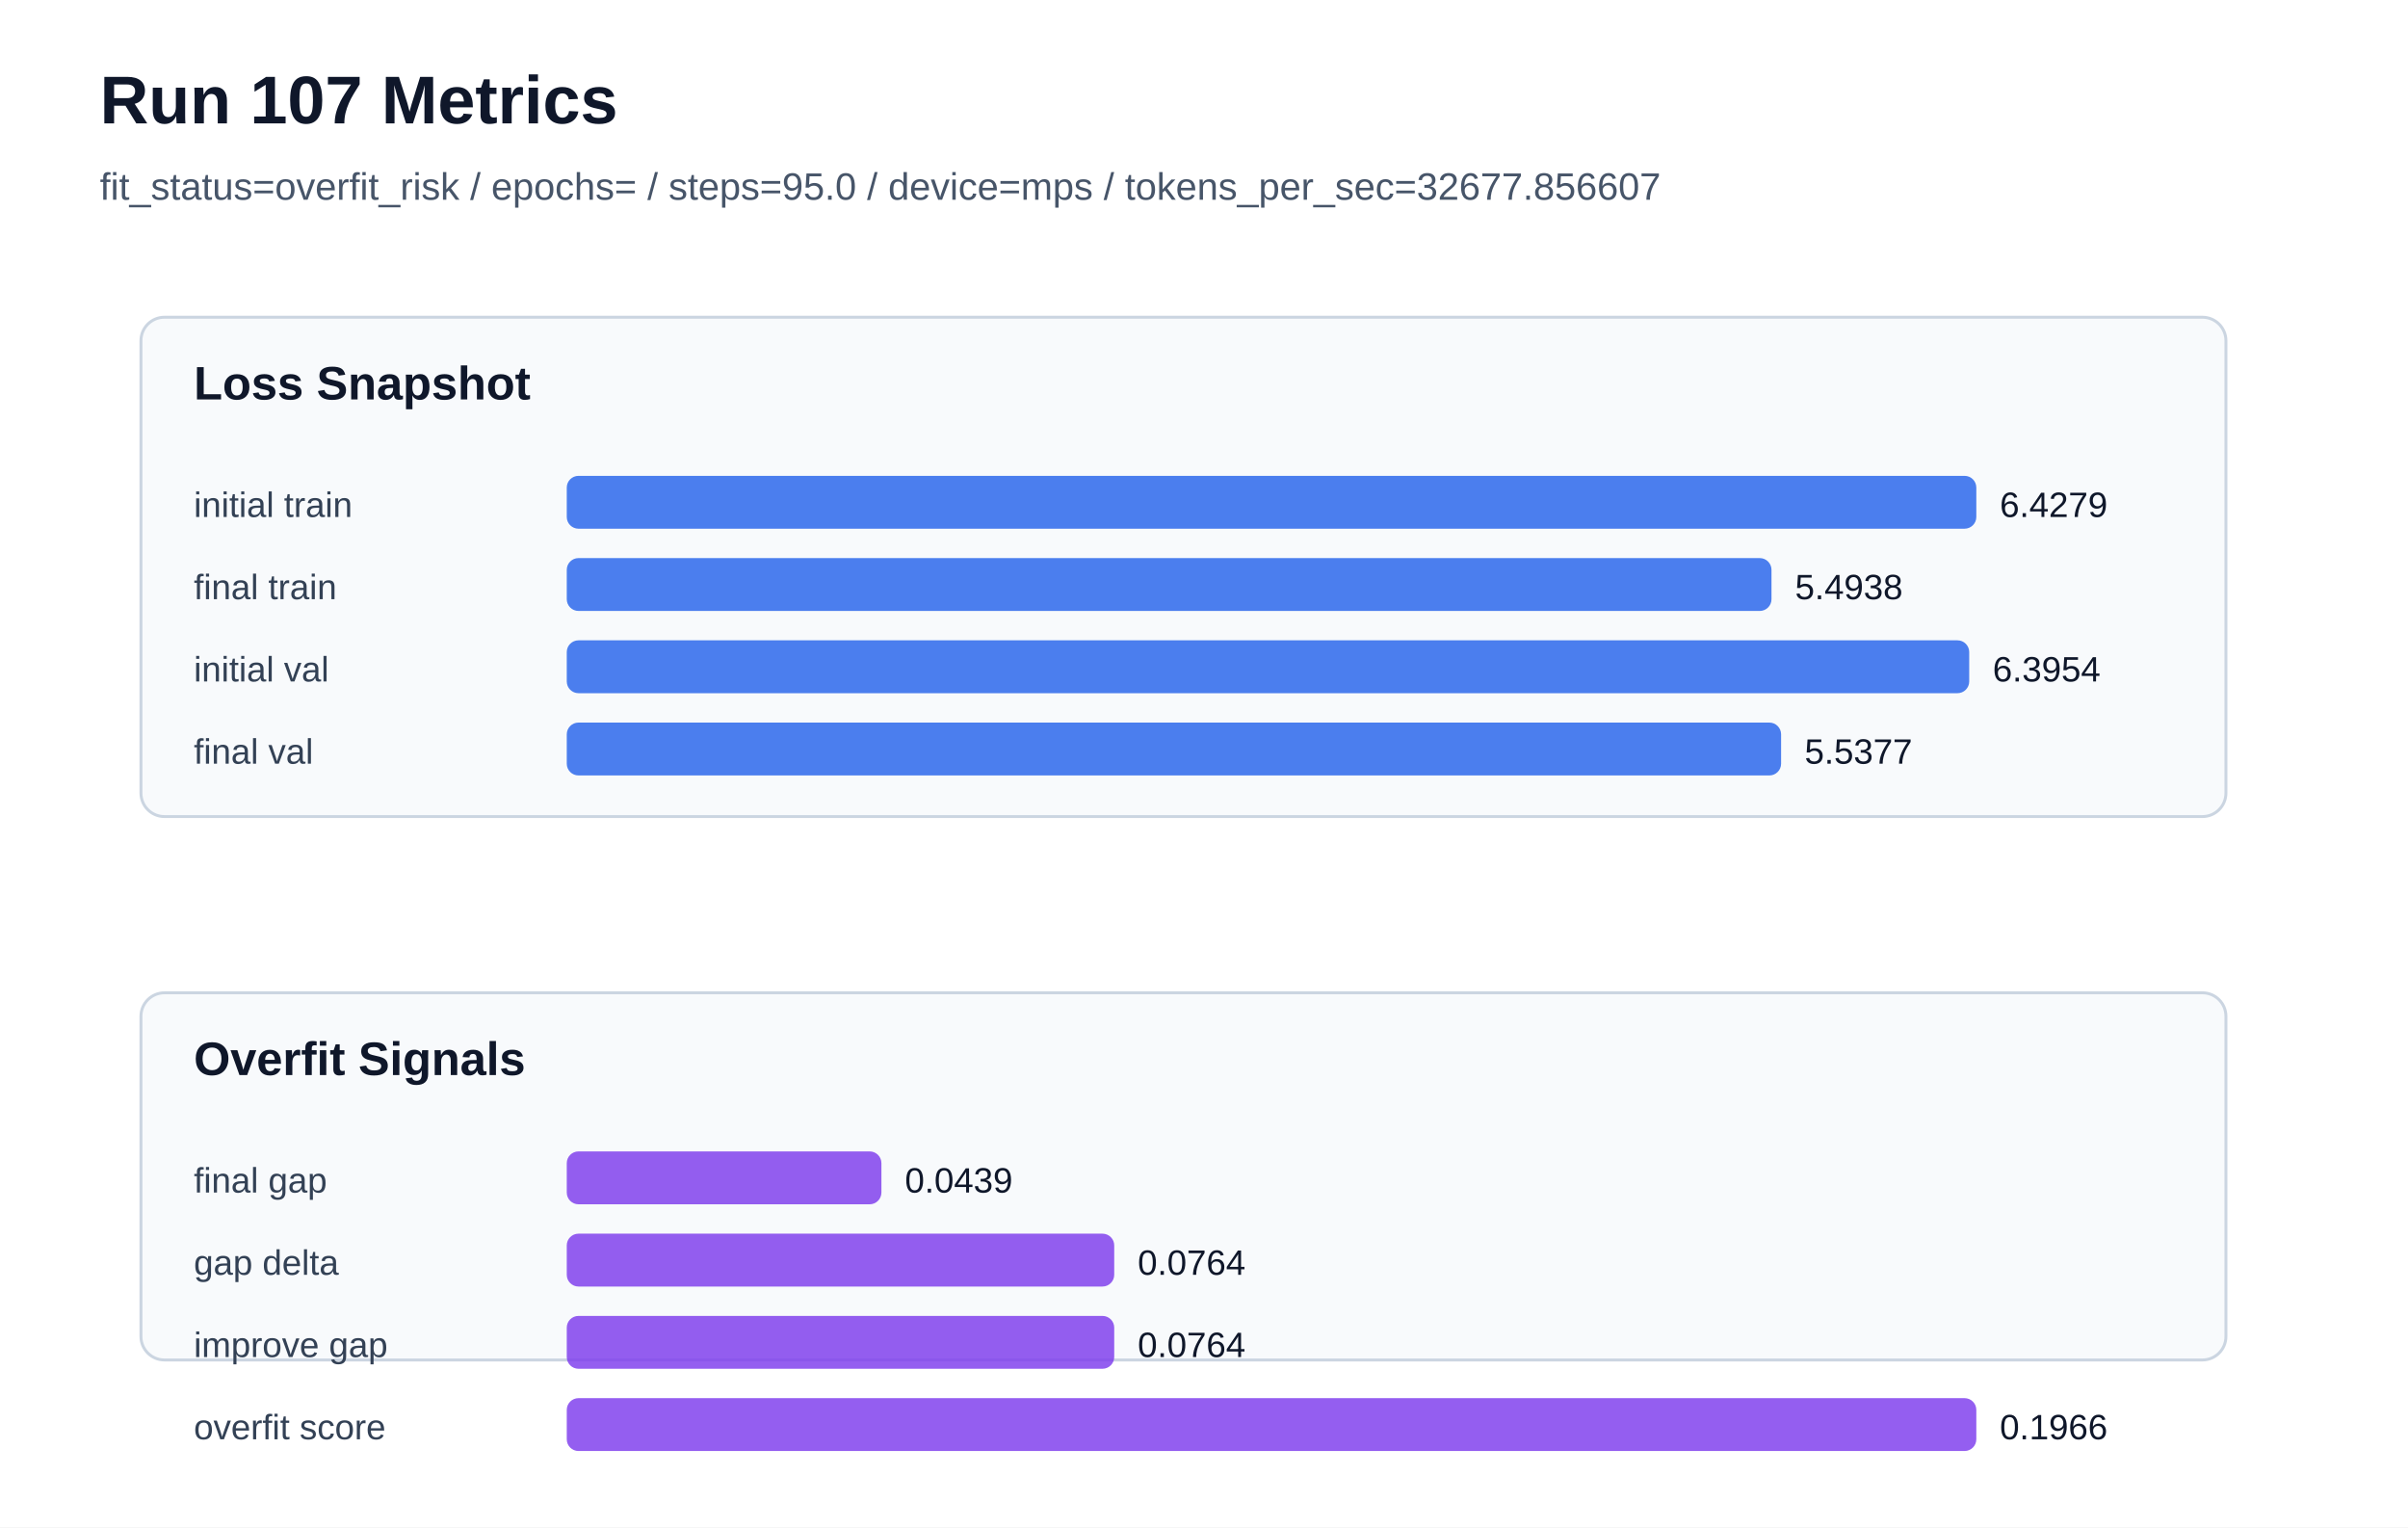
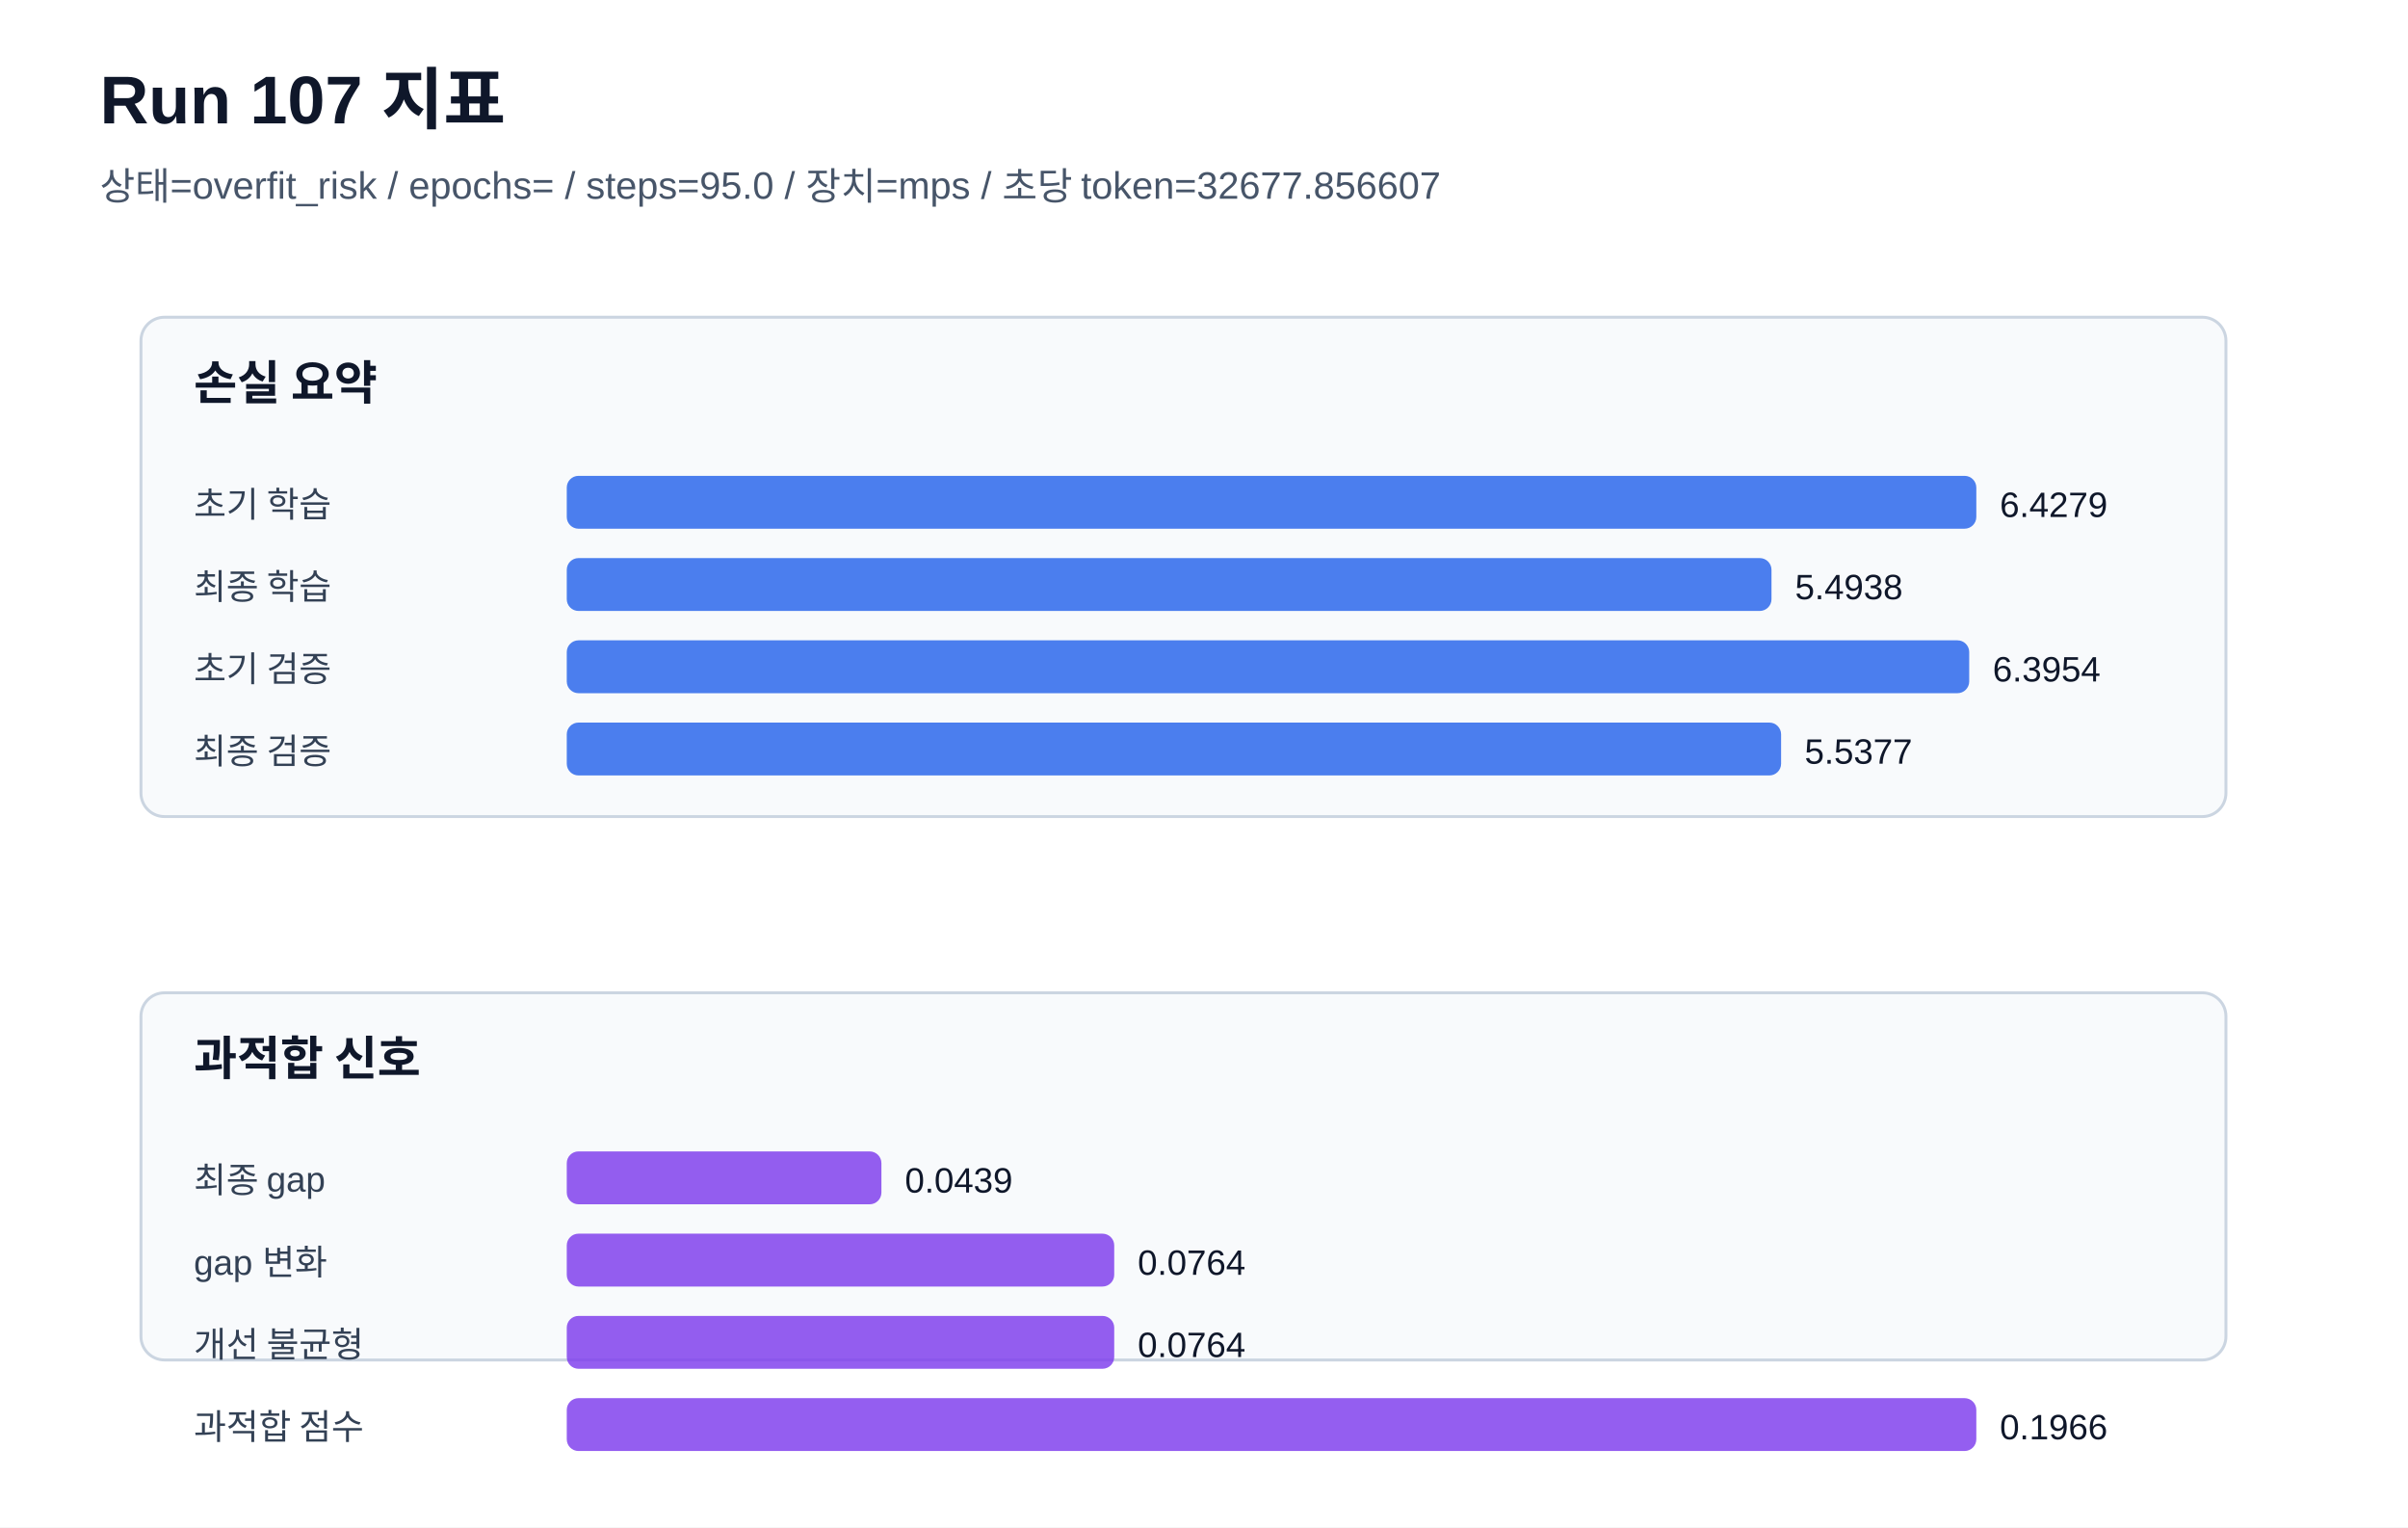
<svg xmlns="http://www.w3.org/2000/svg" width="820" height="520" viewBox="0 0 820 520" role="img">
  <rect width="100%" height="100%" fill="#ffffff" />
-   <text x="34.00" y="42.00" font-family="Arial, sans-serif" font-size="23" font-weight="700" fill="#0f172a">Run 107 Metrics</text>
-   <text x="34.00" y="68.00" font-family="Arial, sans-serif" font-size="13" font-weight="400" fill="#475569">fit_status=overfit_risk / epochs= / steps=95.0 / device=mps / tokens_per_sec=32677.856607</text>
+   <text x="34.00" y="42.00" font-family="Arial, sans-serif" font-size="23" font-weight="700" fill="#0f172a">Run 107 지표</text>
+   <text x="34.00" y="68.00" font-family="Arial, sans-serif" font-size="13" font-weight="400" fill="#475569">상태=overfit_risk / epochs= / steps=95.0 / 장치=mps / 초당 token=32677.856607</text>
  <rect x="48" y="108" width="710" height="170" rx="8" fill="#f8fafc" stroke="#cbd5e1" />
-   <text x="66.00" y="136.00" font-family="Arial, sans-serif" font-size="16" font-weight="700" fill="#0f172a">Loss Snapshot</text>
-   <text x="66.00" y="176.00" font-family="Arial, sans-serif" font-size="12" font-weight="400" fill="#334155">initial train</text>
+   <text x="66.00" y="136.00" font-family="Arial, sans-serif" font-size="16" font-weight="700" fill="#0f172a">손실 요약</text>
+   <text x="66.00" y="176.00" font-family="Arial, sans-serif" font-size="12" font-weight="400" fill="#334155">초기 학습</text>
  <rect x="193" y="162" width="480.00" height="18" rx="4" fill="#2563eb" opacity="0.82" />
  <text x="681.00" y="176.00" font-family="Arial, sans-serif" font-size="12" font-weight="400" fill="#0f172a">6.4279</text>
-   <text x="66.00" y="204.00" font-family="Arial, sans-serif" font-size="12" font-weight="400" fill="#334155">final train</text>
+   <text x="66.00" y="204.00" font-family="Arial, sans-serif" font-size="12" font-weight="400" fill="#334155">최종 학습</text>
  <rect x="193" y="190" width="410.25" height="18" rx="4" fill="#2563eb" opacity="0.82" />
  <text x="611.25" y="204.00" font-family="Arial, sans-serif" font-size="12" font-weight="400" fill="#0f172a">5.4938</text>
-   <text x="66.00" y="232.00" font-family="Arial, sans-serif" font-size="12" font-weight="400" fill="#334155">initial val</text>
+   <text x="66.00" y="232.00" font-family="Arial, sans-serif" font-size="12" font-weight="400" fill="#334155">초기 검증</text>
  <rect x="193" y="218" width="477.58" height="18" rx="4" fill="#2563eb" opacity="0.82" />
  <text x="678.58" y="232.00" font-family="Arial, sans-serif" font-size="12" font-weight="400" fill="#0f172a">6.3954</text>
-   <text x="66.00" y="260.00" font-family="Arial, sans-serif" font-size="12" font-weight="400" fill="#334155">final val</text>
+   <text x="66.00" y="260.00" font-family="Arial, sans-serif" font-size="12" font-weight="400" fill="#334155">최종 검증</text>
  <rect x="193" y="246" width="413.52" height="18" rx="4" fill="#2563eb" opacity="0.82" />
  <text x="614.52" y="260.00" font-family="Arial, sans-serif" font-size="12" font-weight="400" fill="#0f172a">5.5377</text>
  <rect x="48" y="338" width="710" height="125" rx="8" fill="#f8fafc" stroke="#cbd5e1" />
-   <text x="66.00" y="366.00" font-family="Arial, sans-serif" font-size="16" font-weight="700" fill="#0f172a">Overfit Signals</text>
-   <text x="66.00" y="406.00" font-family="Arial, sans-serif" font-size="12" font-weight="400" fill="#334155">final gap</text>
+   <text x="66.00" y="366.00" font-family="Arial, sans-serif" font-size="16" font-weight="700" fill="#0f172a">과적합 신호</text>
+   <text x="66.00" y="406.00" font-family="Arial, sans-serif" font-size="12" font-weight="400" fill="#334155">최종 gap</text>
  <rect x="193" y="392" width="107.15" height="18" rx="4" fill="#7c3aed" opacity="0.82" />
  <text x="308.15" y="406.00" font-family="Arial, sans-serif" font-size="12" font-weight="400" fill="#0f172a">0.0439</text>
-   <text x="66.00" y="434.00" font-family="Arial, sans-serif" font-size="12" font-weight="400" fill="#334155">gap delta</text>
+   <text x="66.00" y="434.00" font-family="Arial, sans-serif" font-size="12" font-weight="400" fill="#334155">gap 변화</text>
  <rect x="193" y="420" width="186.43" height="18" rx="4" fill="#7c3aed" opacity="0.82" />
  <text x="387.43" y="434.00" font-family="Arial, sans-serif" font-size="12" font-weight="400" fill="#0f172a">0.0764</text>
-   <text x="66.00" y="462.00" font-family="Arial, sans-serif" font-size="12" font-weight="400" fill="#334155">improve gap</text>
+   <text x="66.00" y="462.00" font-family="Arial, sans-serif" font-size="12" font-weight="400" fill="#334155">개선 불균형</text>
  <rect x="193" y="448" width="186.43" height="18" rx="4" fill="#7c3aed" opacity="0.82" />
  <text x="387.43" y="462.00" font-family="Arial, sans-serif" font-size="12" font-weight="400" fill="#0f172a">0.0764</text>
-   <text x="66.00" y="490.00" font-family="Arial, sans-serif" font-size="12" font-weight="400" fill="#334155">overfit score</text>
+   <text x="66.00" y="490.00" font-family="Arial, sans-serif" font-size="12" font-weight="400" fill="#334155">과적합 점수</text>
  <rect x="193" y="476" width="480.00" height="18" rx="4" fill="#7c3aed" opacity="0.82" />
  <text x="681.00" y="490.00" font-family="Arial, sans-serif" font-size="12" font-weight="400" fill="#0f172a">0.1966</text>
</svg>
